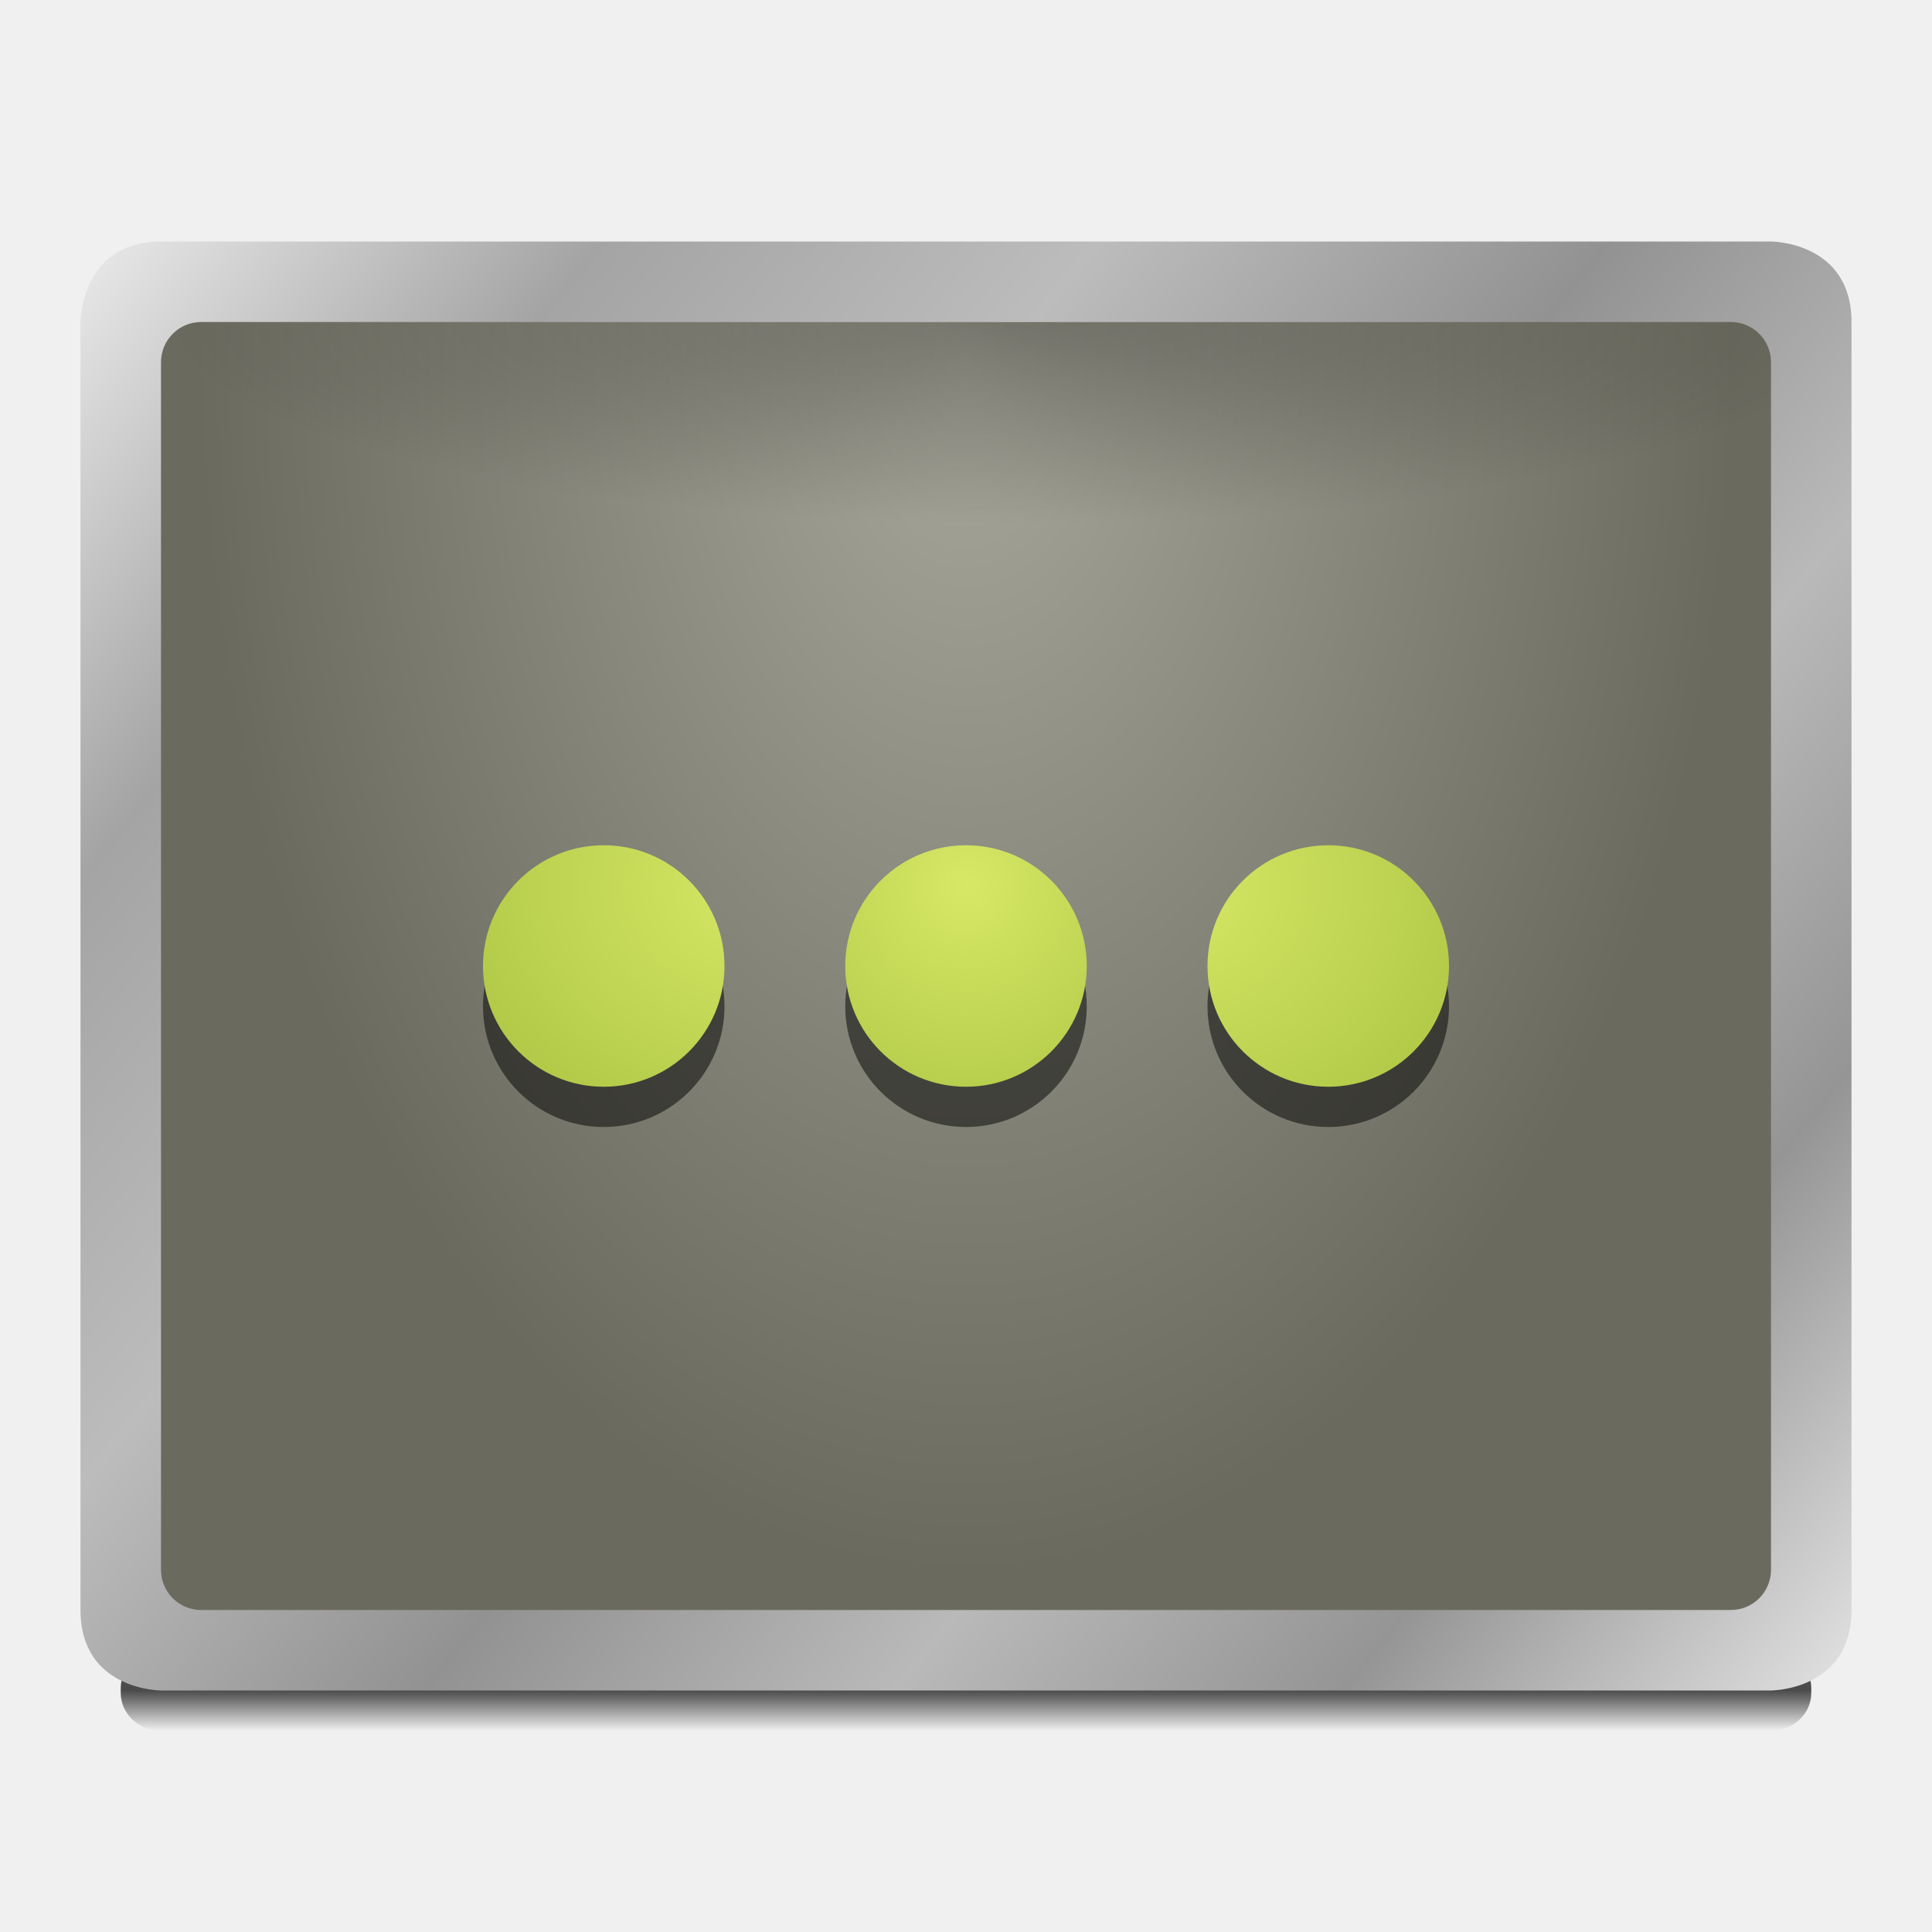
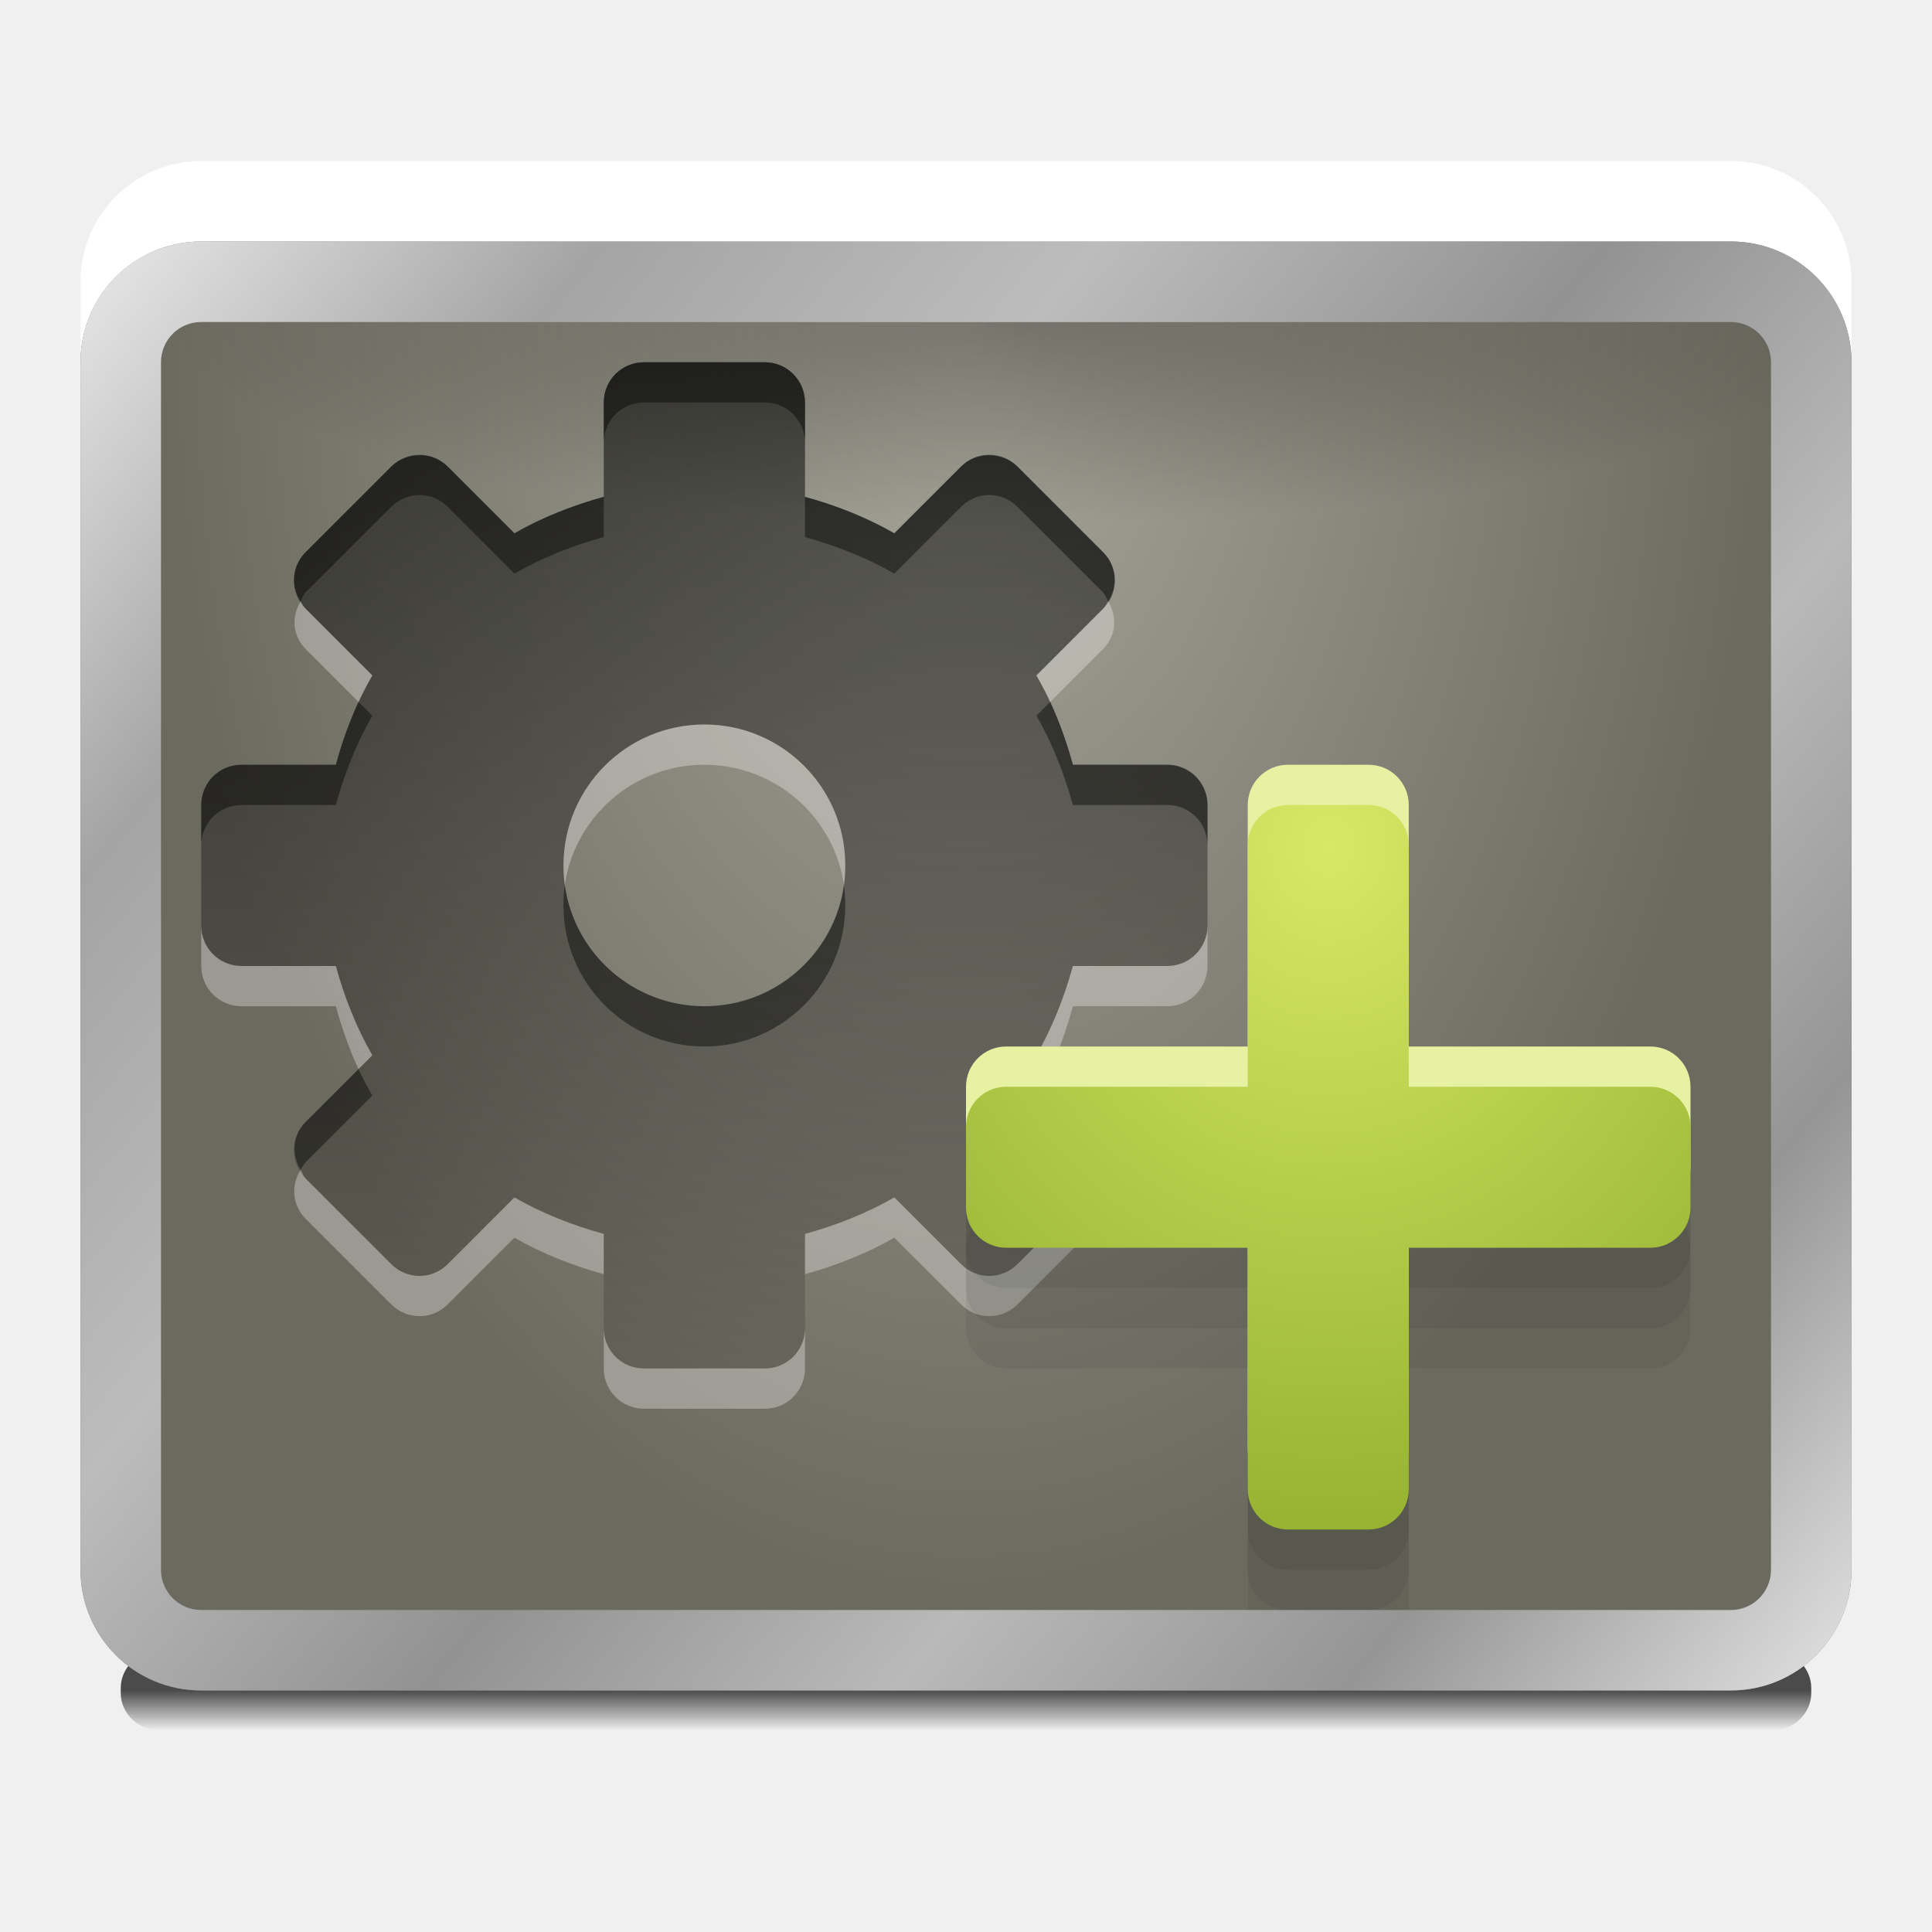
<svg xmlns="http://www.w3.org/2000/svg" xmlns:xlink="http://www.w3.org/1999/xlink" width="48" height="48" id="svg2985" version="1.1">
  <defs id="defs2987">
-     <linearGradient id="linearGradient3849">
-       <stop style="stop-color:#333333;stop-opacity:1;" offset="0" id="stop3851" />
-       <stop style="stop-color:#333333;stop-opacity:0;" offset="1" id="stop3853" />
-     </linearGradient>
-     <linearGradient id="linearGradient3841">
-       <stop style="stop-color:#eeeeee;stop-opacity:1;" offset="0" id="stop3843" />
-       <stop style="stop-color:#eeeeee;stop-opacity:0;" offset="1" id="stop3845" />
+     <linearGradient id="linearGradient3888">
+       <stop style="stop-color:#d7e866;stop-opacity:1" offset="0" id="stop3890" />
+       <stop style="stop-color:#96b332;stop-opacity:1" offset="1" id="stop3892" />
    </linearGradient>
    <linearGradient id="linearGradient3832">
      <stop style="stop-color:#a7a79b;stop-opacity:1" offset="0" id="stop3834" />
      <stop style="stop-color:#6b6a5f;stop-opacity:1" offset="1" id="stop3836" />
    </linearGradient>
    <linearGradient id="linearGradient3927-5">
      <stop id="stop3929-2" offset="0" style="stop-color:#eaeaea;stop-opacity:1" />
      <stop style="stop-color:#a4a4a4;stop-opacity:1" offset="0.176" id="stop3931-3" />
      <stop style="stop-color:#bcbcbc;stop-opacity:1" offset="0.345" id="stop3933-0" />
      <stop style="stop-color:#929292;stop-opacity:1" offset="0.517" id="stop3935-3" />
      <stop id="stop3937-3" offset="0.676" style="stop-color:#b9b9b9;stop-opacity:1" />
      <stop style="stop-color:#959595;stop-opacity:1" offset="0.828" id="stop3939-5" />
      <stop id="stop3941-0" offset="1" style="stop-color:#e3e3e3;stop-opacity:1" />
    </linearGradient>
    <linearGradient id="linearGradient4030-7">
      <stop style="stop-color:#000000;stop-opacity:1;" offset="0" id="stop4032-1" />
      <stop style="stop-color:#000000;stop-opacity:0;" offset="1" id="stop4034-3" />
    </linearGradient>
-     <linearGradient xlink:href="#linearGradient3927-5" id="linearGradient3284" gradientUnits="userSpaceOnUse" gradientTransform="translate(-8.9999999e-8,17)" x1="2" y1="5" x2="46" y2="41" />
+     <linearGradient xlink:href="#linearGradient3927-5" id="linearGradient3284" gradientUnits="userSpaceOnUse" gradientTransform="translate(0,17)" x1="2" y1="5" x2="46" y2="41" />
    <linearGradient xlink:href="#linearGradient4030-7" id="linearGradient3291" gradientUnits="userSpaceOnUse" gradientTransform="translate(2,13)" x1="6" y1="45" x2="6" y2="46" />
    <linearGradient id="linearGradient3981-8">
      <stop style="stop-color:#000000;stop-opacity:0.292" offset="0" id="stop3983-8" />
      <stop style="stop-color:#000000;stop-opacity:0;" offset="1" id="stop3985-4" />
    </linearGradient>
    <radialGradient r="17" fy="26.3" fx="14.75" cy="26.3" cx="14.75" gradientTransform="matrix(1.0300234e-5,0.2941176,-1.245675,0,57.93754,19.66177)" gradientUnits="userSpaceOnUse" id="radialGradient3308" xlink:href="#linearGradient3981-8" />
-     <radialGradient xlink:href="#linearGradient3832" id="radialGradient3838" cx="24" cy="20.444" fx="24" fy="20.444" r="22" gradientTransform="matrix(0,1.373737,-0.8677686,0,41.74105,-8.080805)" gradientUnits="userSpaceOnUse" />
+     <radialGradient xlink:href="#linearGradient3832" id="radialGradient3838" cx="24" cy="20.444" fx="24" fy="20.444" r="22" gradientTransform="matrix(0,1.454545,-0.9090909,0,42.58586,-10.90909)" gradientUnits="userSpaceOnUse" />
    <linearGradient x1="24.139" y1="6.532" gradientTransform="matrix(0.53994,0,0,0.53668,-0.84892,-0.5062)" x2="24.139" gradientUnits="userSpaceOnUse" y2="45.69" id="linearGradient2397">
      <stop offset="0" style="stop-color:#fff" id="stop4224" />
      <stop offset="1" style="stop-color:#fff;stop-opacity:0" id="stop4226" />
    </linearGradient>
    <linearGradient x1="24.104" y1="15.181" gradientTransform="matrix(0.89889,0,0,0.89347,-9.4637,-8.566)" x2="24.104" gradientUnits="userSpaceOnUse" y2="34.225" id="linearGradient2400">
      <stop offset="0" style="stop-color:#d7e866" id="stop2266" />
      <stop offset="1" style="stop-color:#8cab2a" id="stop2268" />
    </linearGradient>
    <radialGradient r="8.062" gradientTransform="matrix(1.4062,0,0,0.3867,-3.8197,13.523)" cx="11.25" cy="19.031" gradientUnits="userSpaceOnUse" id="radialGradient2403">
      <stop offset="0" style="stop-color:#0d0d0d" id="stop2487" />
      <stop offset="1" style="stop-color:#0d0d0d;stop-opacity:0" id="stop2489" />
    </radialGradient>
-     <linearGradient xlink:href="#linearGradient2400" id="linearGradient3847" x1="18" y1="41.625" x2="18" y2="49" gradientUnits="userSpaceOnUse" />
-     <linearGradient xlink:href="#linearGradient3849" id="linearGradient3871" gradientUnits="userSpaceOnUse" x1="6" y1="46" x2="30" y2="46" />
-     <linearGradient xlink:href="#linearGradient2400" id="linearGradient4121" gradientUnits="userSpaceOnUse" x1="17.956" y1="47.105" x2="18" y2="47.586" />
-     <radialGradient xlink:href="#linearGradient2400" id="radialGradient4142" cx="13.5" cy="18.583" fx="13.5" fy="18.583" r="2.5" gradientTransform="matrix(4,5.4655451e-7,-6.8319317e-7,3.200001,-40.49999,-41.80002)" gradientUnits="userSpaceOnUse" />
-     <radialGradient xlink:href="#linearGradient2400" id="radialGradient4148" cx="20.219" cy="18.615" fx="20.219" fy="18.615" r="2.5" gradientTransform="matrix(5.333334,-5.1679449e-7,5.248694e-7,3.466667,-91.00002,-46.86666)" gradientUnits="userSpaceOnUse" />
-     <radialGradient xlink:href="#linearGradient2400" id="radialGradient4150" cx="6.781" cy="18.643" fx="6.781" fy="18.643" r="2.5" gradientTransform="matrix(5.333333,4.1760007e-7,-4.5675009e-7,3.733333,-25.99999,-51.93334)" gradientUnits="userSpaceOnUse" />
+     <radialGradient xlink:href="#linearGradient3888" id="radialGradient3908" gradientUnits="userSpaceOnUse" gradientTransform="matrix(1.7604938e-7,1.888889,-1.666667,1.5533768e-7,67.99999,-25.33334)" cx="33" cy="21" fx="33" fy="21" r="9" />
+     <linearGradient xlink:href="#linearGradient4384" id="linearGradient4390" x1="16.5" y1="32" x2="16.5" y2="57" gradientUnits="userSpaceOnUse" />
+     <linearGradient id="linearGradient4384">
+       <stop style="stop-color:#000000;stop-opacity:0.547" offset="0" id="stop4386" />
+       <stop style="stop-color:#000000;stop-opacity:0.128" offset="1" id="stop4388" />
+     </linearGradient>
  </defs>
  <g id="layer1" transform="translate(0,-16)">
    <rect style="opacity:0.685;fill:url(#linearGradient3291);fill-opacity:1;stroke:none" id="rect4020-0" width="42" height="2" x="3" y="57" rx="1" ry="0.938" />
-     <rect style="fill:url(#radialGradient3838);fill-opacity:1;stroke:none" id="rect3977" width="42" height="34" x="3" y="23" rx="3" ry="3" />
+     <rect ry="3" rx="3" y="20" x="2" height="36" width="44" id="rect3943-4" style="fill:#ffffff;fill-opacity:1;stroke:none" />
+     <rect style="fill:url(#radialGradient3838);fill-opacity:1;stroke:none" id="rect3977" width="44" height="36" x="2" y="22" rx="3" ry="3" />
    <rect style="fill:url(#radialGradient3308);fill-opacity:1;stroke:none" id="rect3964-1" width="40" height="5" x="4" y="24" rx="0" ry="0" />
-     <path style="fill:url(#linearGradient3284);fill-opacity:1;stroke:none" d="m 4,22 c -2,0 -2,2 -2,2 l 0,32 c 0,2 2,2 2,2 l 40,0 c 0,0 2,0 2,-2 l 0,-32 c 0,-2 -2,-2 -2,-2 z M 5,24 43,24 c 0.554,0 1,0.446 1,1 l 0,30 c 0,0.554 -0.446,1 -1,1 L 5,56 c -0.554,0 -1,-0.446 -1,-1 l 0,-30 c 0,-0.554 0.446,-1 1,-1 z" id="path3919-9" />
-     <g style="fill:#000000;fill-opacity:1;opacity:0.5" id="g3825" transform="translate(6,-5)">
-       <path style="fill:#000000;fill-opacity:1;fill-rule:nonzero;stroke:none" id="path3827" d="m 16,19 c 0,1.105 -1.119,2 -2.5,2 -1.381,0 -2.5,-0.895 -2.5,-2 0,-1.105 1.119,-2 2.5,-2 1.381,0 2.5,0.895 2.5,2 z" transform="matrix(1.2,0,0,1.5,1.8,17.5)" />
-       <path transform="matrix(1.2,0,0,1.5,10.8,17.5)" d="m 16,19 c 0,1.105 -1.119,2 -2.5,2 -1.381,0 -2.5,-0.895 -2.5,-2 0,-1.105 1.119,-2 2.5,-2 1.381,0 2.5,0.895 2.5,2 z" id="path3829" style="fill:#000000;fill-opacity:1;fill-rule:nonzero;stroke:none" />
-       <path transform="matrix(1.2,0,0,1.5,-7.2,17.5)" d="m 16,19 c 0,1.105 -1.119,2 -2.5,2 -1.381,0 -2.5,-0.895 -2.5,-2 0,-1.105 1.119,-2 2.5,-2 1.381,0 2.5,0.895 2.5,2 z" id="path3831" style="fill:#000000;fill-opacity:1;fill-rule:nonzero;stroke:none" />
+     <path style="fill:url(#linearGradient3284);fill-opacity:1;stroke:none" d="m 5,22 c -1.662,0 -3,1.338 -3,3 l 0,30 c 0,1.662 1.338,3 3,3 l 38,0 c 1.662,0 3,-1.338 3,-3 l 0,-30 c 0,-1.662 -1.338,-3 -3,-3 z m 0,2 38,0 c 0.554,0 1,0.446 1,1 l 0,30 c 0,0.554 -0.446,1 -1,1 L 5,56 C 4.446,56 4,55.554 4,55 L 4,25 c 0,-0.554 0.446,-1 1,-1 z" id="path3919-9" />
+     <g id="g4203" transform="translate(1,-7)">
+       <path style="fill:url(#linearGradient4390);fill-opacity:1;stroke:none" d="m 15,32 c -0.554,0 -1,0.446 -1,1 l 0,2.344 C 13.223,35.556 12.465,35.858 11.781,36.25 L 10.125,34.594 c -0.392,-0.392 -1.015,-0.392 -1.406,0 l -2.125,2.125 c -0.392,0.392 -0.392,1.015 0,1.406 L 8.25,39.781 C 7.858,40.465 7.556,41.223 7.344,42 L 5,42 c -0.554,0 -1,0.446 -1,1 l 0,3 c 0,0.554 0.446,1 1,1 l 2.344,0 C 7.556,47.777 7.858,48.535 8.25,49.219 L 6.594,50.875 c -0.392,0.392 -0.392,1.015 0,1.406 l 2.125,2.125 c 0.392,0.392 1.015,0.392 1.406,0 L 11.781,52.75 C 12.465,53.142 13.223,53.444 14,53.656 L 14,56 c 0,0.554 0.446,1 1,1 l 3,0 c 0.554,0 1,-0.446 1,-1 l 0,-2.344 c 0.777,-0.213 1.535,-0.515 2.219,-0.906 l 1.656,1.656 c 0.392,0.392 1.015,0.392 1.406,0 l 2.125,-2.125 c 0.392,-0.392 0.392,-1.015 0,-1.406 L 24.75,49.219 C 25.142,48.535 25.444,47.777 25.656,47 L 28,47 c 0.554,0 1,-0.446 1,-1 l 0,-3 c 0,-0.554 -0.446,-1 -1,-1 l -2.344,0 C 25.444,41.223 25.142,40.465 24.75,39.781 L 26.406,38.125 c 0.392,-0.392 0.392,-1.015 0,-1.406 l -2.125,-2.125 c -0.392,-0.392 -1.015,-0.392 -1.406,0 L 21.219,36.25 C 20.535,35.858 19.777,35.556 19,35.344 L 19,33 c 0,-0.554 -0.446,-1 -1,-1 l -3,0 z m 1.5,9 C 18.433,41 20,42.567 20,44.5 20,46.433 18.433,48 16.5,48 14.567,48 13,46.433 13,44.5 13,42.567 14.567,41 16.5,41 z" id="path4379" />
+       <path style="opacity:0.427;fill:#000000;fill-opacity:1;stroke:none" d="m 15,32 c -0.554,0 -1,0.446 -1,1 l 0,1 c 0,-0.554 0.446,-1 1,-1 l 3,0 c 0.554,0 1,0.446 1,1 l 0,-1 c 0,-0.554 -0.446,-1 -1,-1 l -3,0 z m -5.562,2.312 c -0.254,0 -0.523,0.085 -0.719,0.281 l -2.125,2.125 c -0.338,0.338 -0.369,0.834 -0.125,1.219 0.042,-0.07 0.065,-0.158 0.125,-0.219 l 2.125,-2.125 c 0.392,-0.392 1.015,-0.392 1.406,0 L 11.781,37.25 C 12.465,36.858 13.223,36.556 14,36.344 l 0,-1 C 13.223,35.556 12.465,35.858 11.781,36.25 L 10.125,34.594 C 9.929,34.398 9.691,34.312 9.438,34.312 z m 14.125,0 c -0.254,0 -0.492,0.085 -0.688,0.281 L 21.219,36.25 C 20.535,35.858 19.777,35.556 19,35.344 l 0,1 c 0.777,0.213 1.535,0.515 2.219,0.906 L 22.875,35.594 c 0.392,-0.392 1.015,-0.392 1.406,0 l 2.125,2.125 c 0.06,0.06 0.083,0.149 0.125,0.219 0.244,-0.385 0.213,-0.881 -0.125,-1.219 l -2.125,-2.125 C 24.085,34.398 23.816,34.312 23.562,34.312 z M 7.906,40.438 C 7.675,40.936 7.49,41.465 7.344,42 L 5,42 c -0.554,0 -1,0.446 -1,1 l 0,1 c 0,-0.554 0.446,-1 1,-1 l 2.344,0 C 7.556,42.223 7.858,41.465 8.25,40.781 L 7.906,40.438 z m 17.188,0 L 24.75,40.781 C 25.142,41.465 25.444,42.223 25.656,43 L 28,43 c 0.554,0 1,0.446 1,1 l 0,-1 c 0,-0.554 -0.446,-1 -1,-1 l -2.344,0 c -0.146,-0.535 -0.331,-1.064 -0.562,-1.562 z M 13.031,45 C 13.008,45.161 13,45.332 13,45.5 13,47.433 14.567,49 16.5,49 18.433,49 20,47.433 20,45.5 20,45.332 19.992,45.161 19.969,45 19.729,46.699 18.265,48 16.5,48 14.735,48 13.271,46.699 13.031,45 z m -5.125,4.562 -1.312,1.312 c -0.331,0.331 -0.354,0.805 -0.125,1.188 0.039,-0.062 0.071,-0.133 0.125,-0.188 L 8.25,50.219 C 8.128,50.005 8.011,49.788 7.906,49.562 z m 17.188,0 c -0.105,0.226 -0.222,0.443 -0.344,0.656 l 1.656,1.656 c 0.054,0.054 0.086,0.126 0.125,0.188 0.229,-0.382 0.206,-0.856 -0.125,-1.188 l -1.312,-1.312 z" id="path4374" />
+       <path style="fill:#ffffff;fill-opacity:1;stroke:none;opacity:0.318" d="m 6.469,37.938 c -0.229,0.382 -0.206,0.856 0.125,1.188 l 1.312,1.312 C 8.011,40.212 8.128,39.995 8.25,39.781 L 6.594,38.125 C 6.54,38.071 6.508,37.999 6.469,37.938 z m 20.062,0 c -0.039,0.062 -0.071,0.133 -0.125,0.188 L 24.75,39.781 c 0.122,0.213 0.239,0.43 0.344,0.656 l 1.312,-1.312 c 0.331,-0.331 0.354,-0.805 0.125,-1.188 z M 16.5,41 c -1.933,0 -3.5,1.567 -3.5,3.5 0,0.168 0.008,0.339 0.031,0.5 0.24,-1.699 1.703,-3 3.469,-3 1.765,0 3.229,1.301 3.469,3 C 19.992,44.839 20,44.668 20,44.5 20,42.567 18.433,41 16.5,41 z M 4,46 4,47 c 0,0.554 0.446,1 1,1 l 2.344,0 c 0.146,0.535 0.331,1.064 0.562,1.562 L 8.25,49.219 C 7.858,48.535 7.556,47.777 7.344,47 L 5,47 C 4.446,47 4,46.554 4,46 z m 25,0 c 0,0.554 -0.446,1 -1,1 l -2.344,0 c -0.213,0.777 -0.515,1.535 -0.906,2.219 l 0.344,0.344 C 25.325,49.064 25.51,48.535 25.656,48 L 28,48 c 0.554,0 1,-0.446 1,-1 l 0,-1 z M 6.469,52.062 c -0.244,0.385 -0.213,0.881 0.125,1.219 l 2.125,2.125 c 0.392,0.392 1.015,0.392 1.406,0 L 11.781,53.75 c 0.684,0.392 1.441,0.694 2.219,0.906 l 0,-1 C 13.223,53.444 12.465,53.142 11.781,52.75 L 10.125,54.406 c -0.392,0.392 -1.015,0.392 -1.406,0 l -2.125,-2.125 C 6.533,52.221 6.511,52.132 6.469,52.062 z m 20.062,0 c -0.042,0.07 -0.065,0.158 -0.125,0.219 l -2.125,2.125 c -0.392,0.392 -1.015,0.392 -1.406,0 L 21.219,52.75 C 20.535,53.142 19.777,53.444 19,53.656 l 0,1 c 0.777,-0.213 1.535,-0.515 2.219,-0.906 l 1.656,1.656 c 0.392,0.392 1.015,0.392 1.406,0 l 2.125,-2.125 c 0.338,-0.338 0.369,-0.834 0.125,-1.219 z M 14,56 l 0,1 c 0,0.554 0.446,1 1,1 l 3,0 c 0.554,0 1,-0.446 1,-1 l 0,-1 c 0,0.554 -0.446,1 -1,1 l -3,0 c -0.554,0 -1,-0.446 -1,-1 z" id="path4181" />
    </g>
-     <path style="fill:url(#radialGradient4142);fill-opacity:1;fill-rule:nonzero;stroke:none" id="path3030" d="m 16,19 a 2.5,2 0 1 1 -5,0 2.5,2 0 1 1 5,0 z" transform="matrix(1.2,0,0,1.5,7.8,11.5)" />
-     <path transform="matrix(1.2,0,0,1.5,16.8,11.5)" d="m 16,19 a 2.5,2 0 1 1 -5,0 2.5,2 0 1 1 5,0 z" id="path3032" style="fill:url(#radialGradient4150);fill-opacity:1;fill-rule:nonzero;stroke:none" />
-     <path transform="matrix(1.2,0,0,1.5,-1.2,11.5)" d="m 16,19 a 2.5,2 0 1 1 -5,0 2.5,2 0 1 1 5,0 z" id="path3034" style="fill:url(#radialGradient4148);fill-opacity:1;fill-rule:nonzero;stroke:none" />
+     <g id="g3910">
+       <path id="path3913" d="m 32,36 c -0.554,0 -1,0.446 -1,1 l 0,6 -6,0 c -0.554,0 -1,0.446 -1,1 l 0,2 c 0,0.554 0.446,1 1,1 l 6,0 0,6 c 0,0.554 0.446,1 1,1 l 2,0 c 0.554,0 1,-0.446 1,-1 l 0,-6 6,0 c 0.554,0 1,-0.446 1,-1 l 0,-2 c 0,-0.554 -0.446,-1 -1,-1 l -6,0 0,-6 c 0,-0.554 -0.446,-1 -1,-1 l -2,0 z" style="fill:#000000;fill-opacity:1;stroke:none;opacity:0.061" />
+       <path id="path3915" d="m 32,37 c -0.554,0 -1,0.446 -1,1 l 0,6 -6,0 c -0.554,0 -1,0.446 -1,1 l 0,2 c 0,0.554 0.446,1 1,1 l 6,0 0,6 c 0,0.554 0.446,1 1,1 l 2,0 c 0.554,0 1,-0.446 1,-1 l 0,-6 6,0 c 0.554,0 1,-0.446 1,-1 l 0,-2 c 0,-0.554 -0.446,-1 -1,-1 l -6,0 0,-6 c 0,-0.554 -0.446,-1 -1,-1 l -2,0 z" style="fill:#000000;fill-opacity:1;stroke:none;opacity:0.061" />
+       <path id="path3917" d="m 32,38 c -0.554,0 -1,0.446 -1,1 l 0,6 -6,0 c -0.554,0 -1,0.446 -1,1 l 0,2 c 0,0.554 0.446,1 1,1 l 6,0 0,6 c 0,0.554 0.446,1 1,1 l 2,0 c 0.554,0 1,-0.446 1,-1 l 0,-6 6,0 c 0.554,0 1,-0.446 1,-1 l 0,-2 c 0,-0.554 -0.446,-1 -1,-1 l -6,0 0,-6 c 0,-0.554 -0.446,-1 -1,-1 l -2,0 z" style="fill:#000000;fill-opacity:1;stroke:none;opacity:0.061" />
+       <path style="fill:#000000;fill-opacity:1;stroke:none;opacity:0.061" d="m 32,39 c -0.554,0 -1,0.446 -1,1 l 0,6 -6,0 c -0.554,0 -1,0.446 -1,1 l 0,2 c 0,0.554 0.446,1 1,1 l 6,0 0,6 4,0 0,-6 6,0 c 0.554,0 1,-0.446 1,-1 l 0,-2 c 0,-0.554 -0.446,-1 -1,-1 l -6,0 0,-6 c 0,-0.554 -0.446,-1 -1,-1 z" id="path3896" />
+     </g>
+     <path style="fill:#e7f1a2;fill-opacity:1;stroke:none" d="m 32,35 c -0.554,0 -1,0.446 -1,1 l 0,6 -6,0 c -0.554,0 -1,0.446 -1,1 l 0,2 c 0,0.554 0.446,1 1,1 l 6,0 0,6 c 0,0.554 0.446,1 1,1 l 2,0 c 0.554,0 1,-0.446 1,-1 l 0,-6 6,0 c 0.554,0 1,-0.446 1,-1 l 0,-2 c 0,-0.554 -0.446,-1 -1,-1 l -6,0 0,-6 c 0,-0.554 -0.446,-1 -1,-1 l -2,0 z" id="rect3851" />
+     <path style="fill:url(#radialGradient3908);fill-opacity:1;stroke:none" d="m 32,36 c -0.554,0 -1,0.446 -1,1 l 0,6 -6,0 c -0.554,0 -1,0.446 -1,1 l 0,2 c 0,0.554 0.446,1 1,1 l 6,0 0,6 c 0,0.554 0.446,1 1,1 l 2,0 c 0.554,0 1,-0.446 1,-1 l 0,-6 6,0 c 0.554,0 1,-0.446 1,-1 l 0,-2 c 0,-0.554 -0.446,-1 -1,-1 l -6,0 0,-6 c 0,-0.554 -0.446,-1 -1,-1 l -2,0 z" id="path3906" />
  </g>
</svg>
